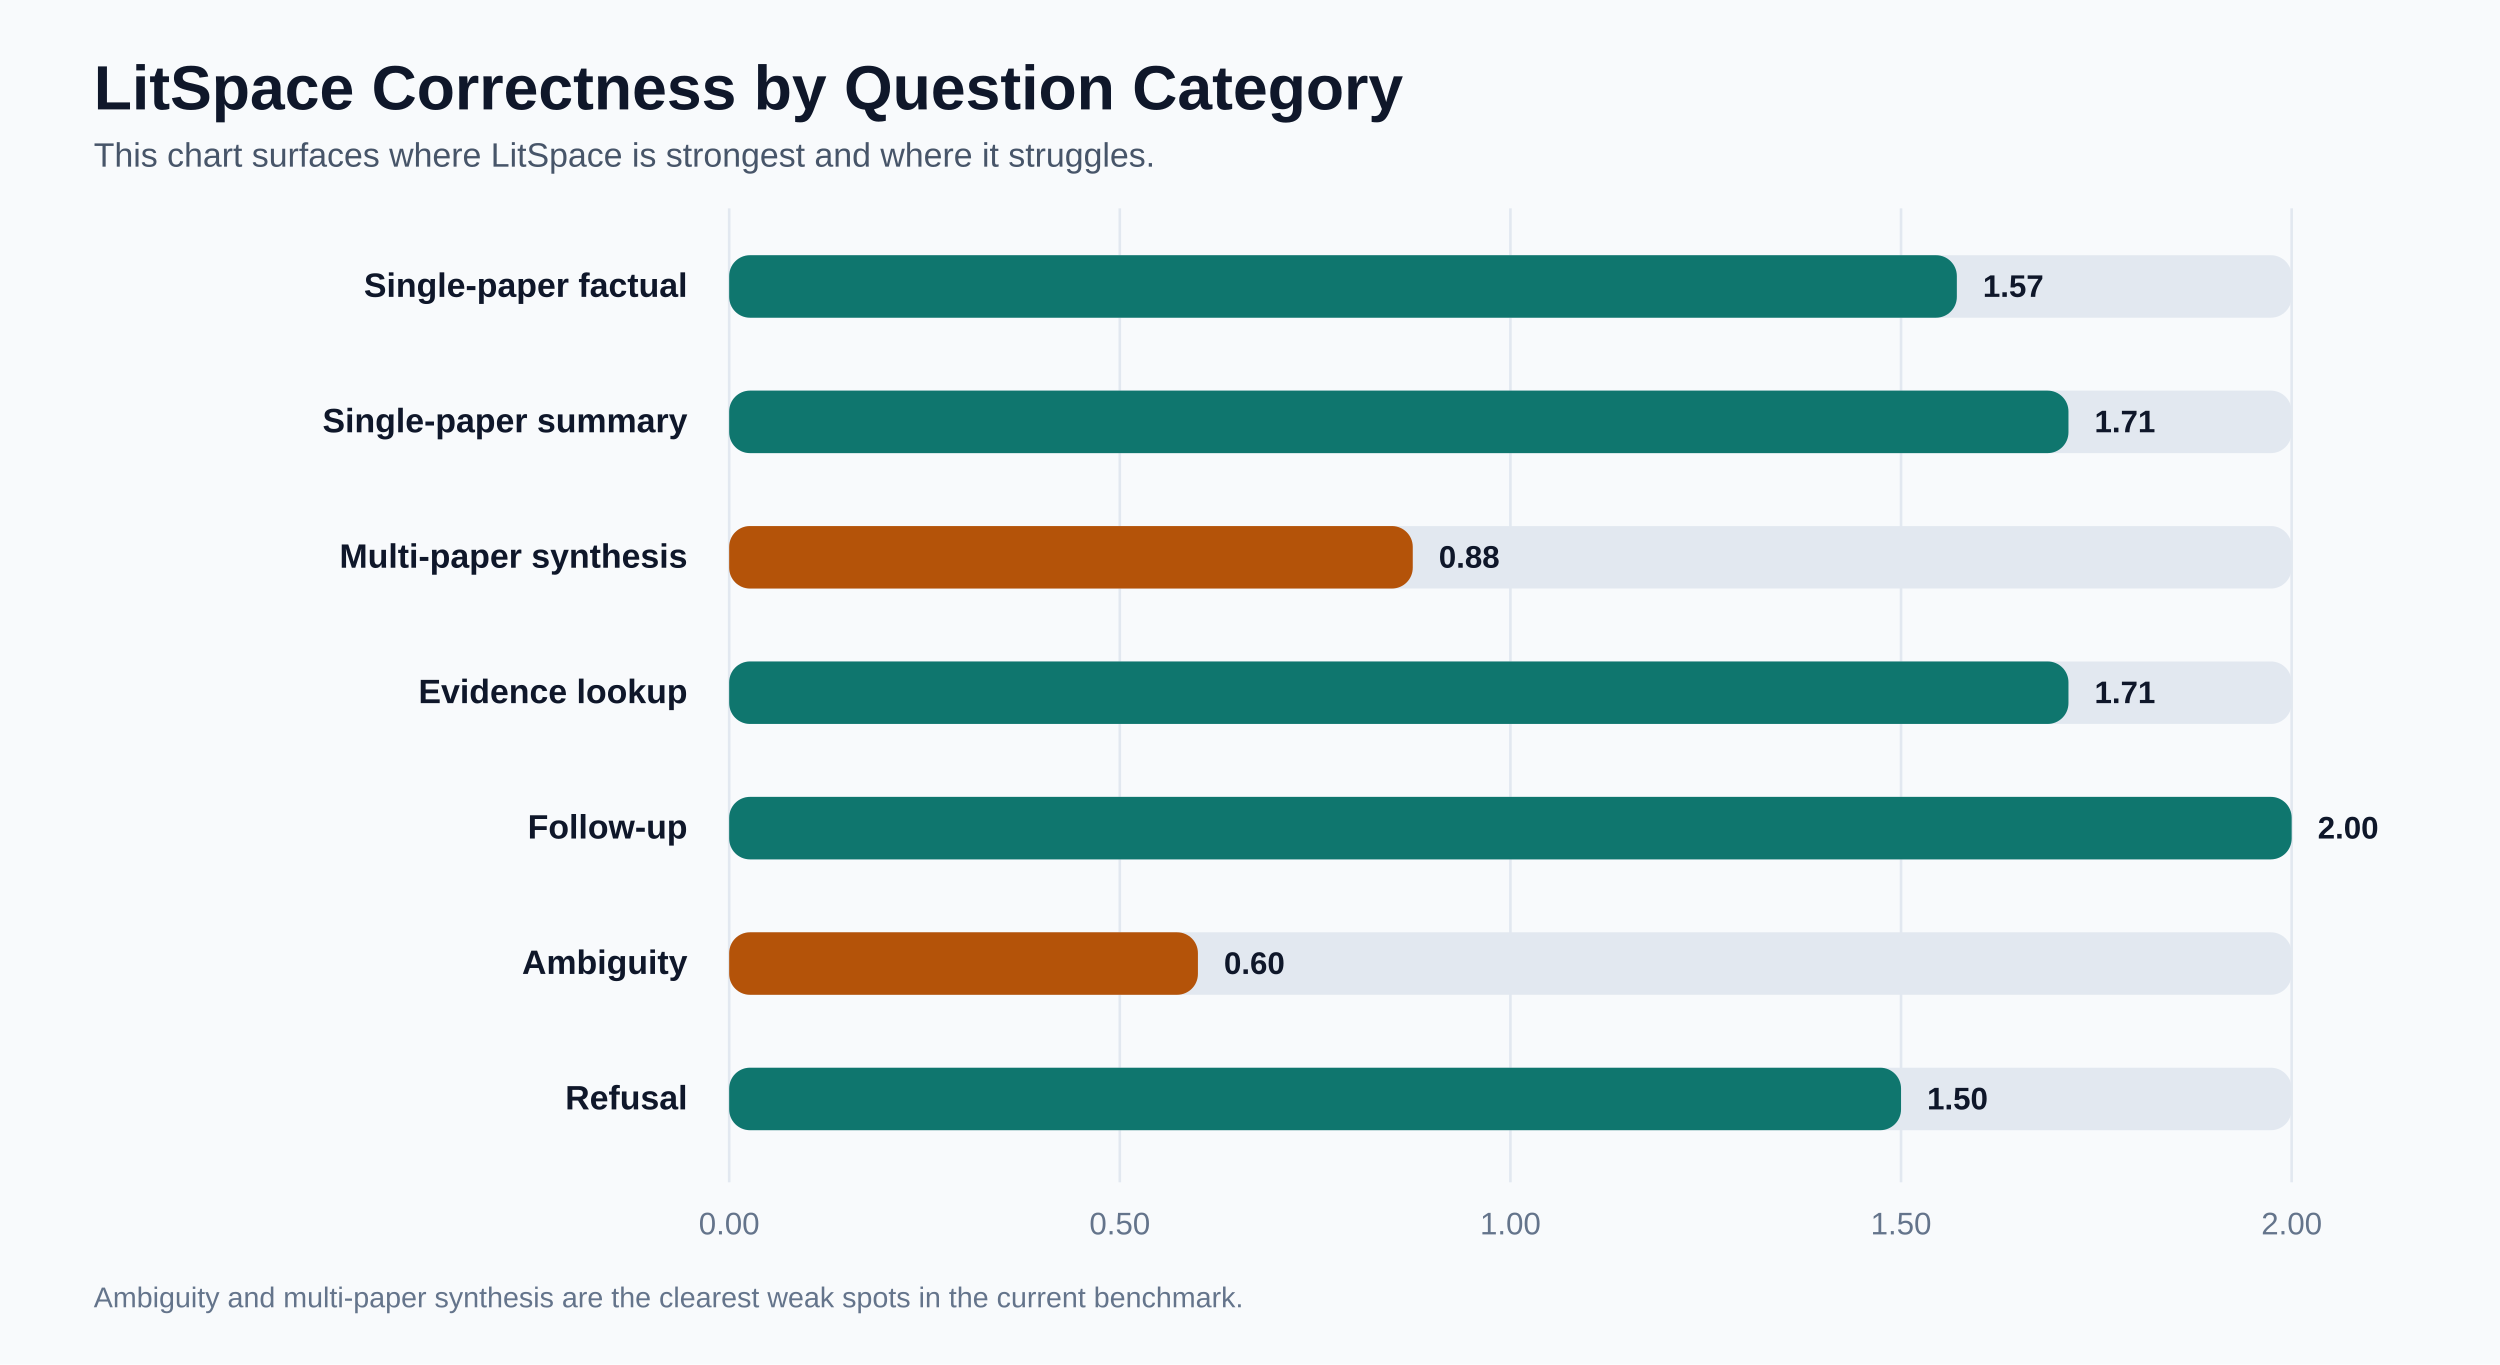
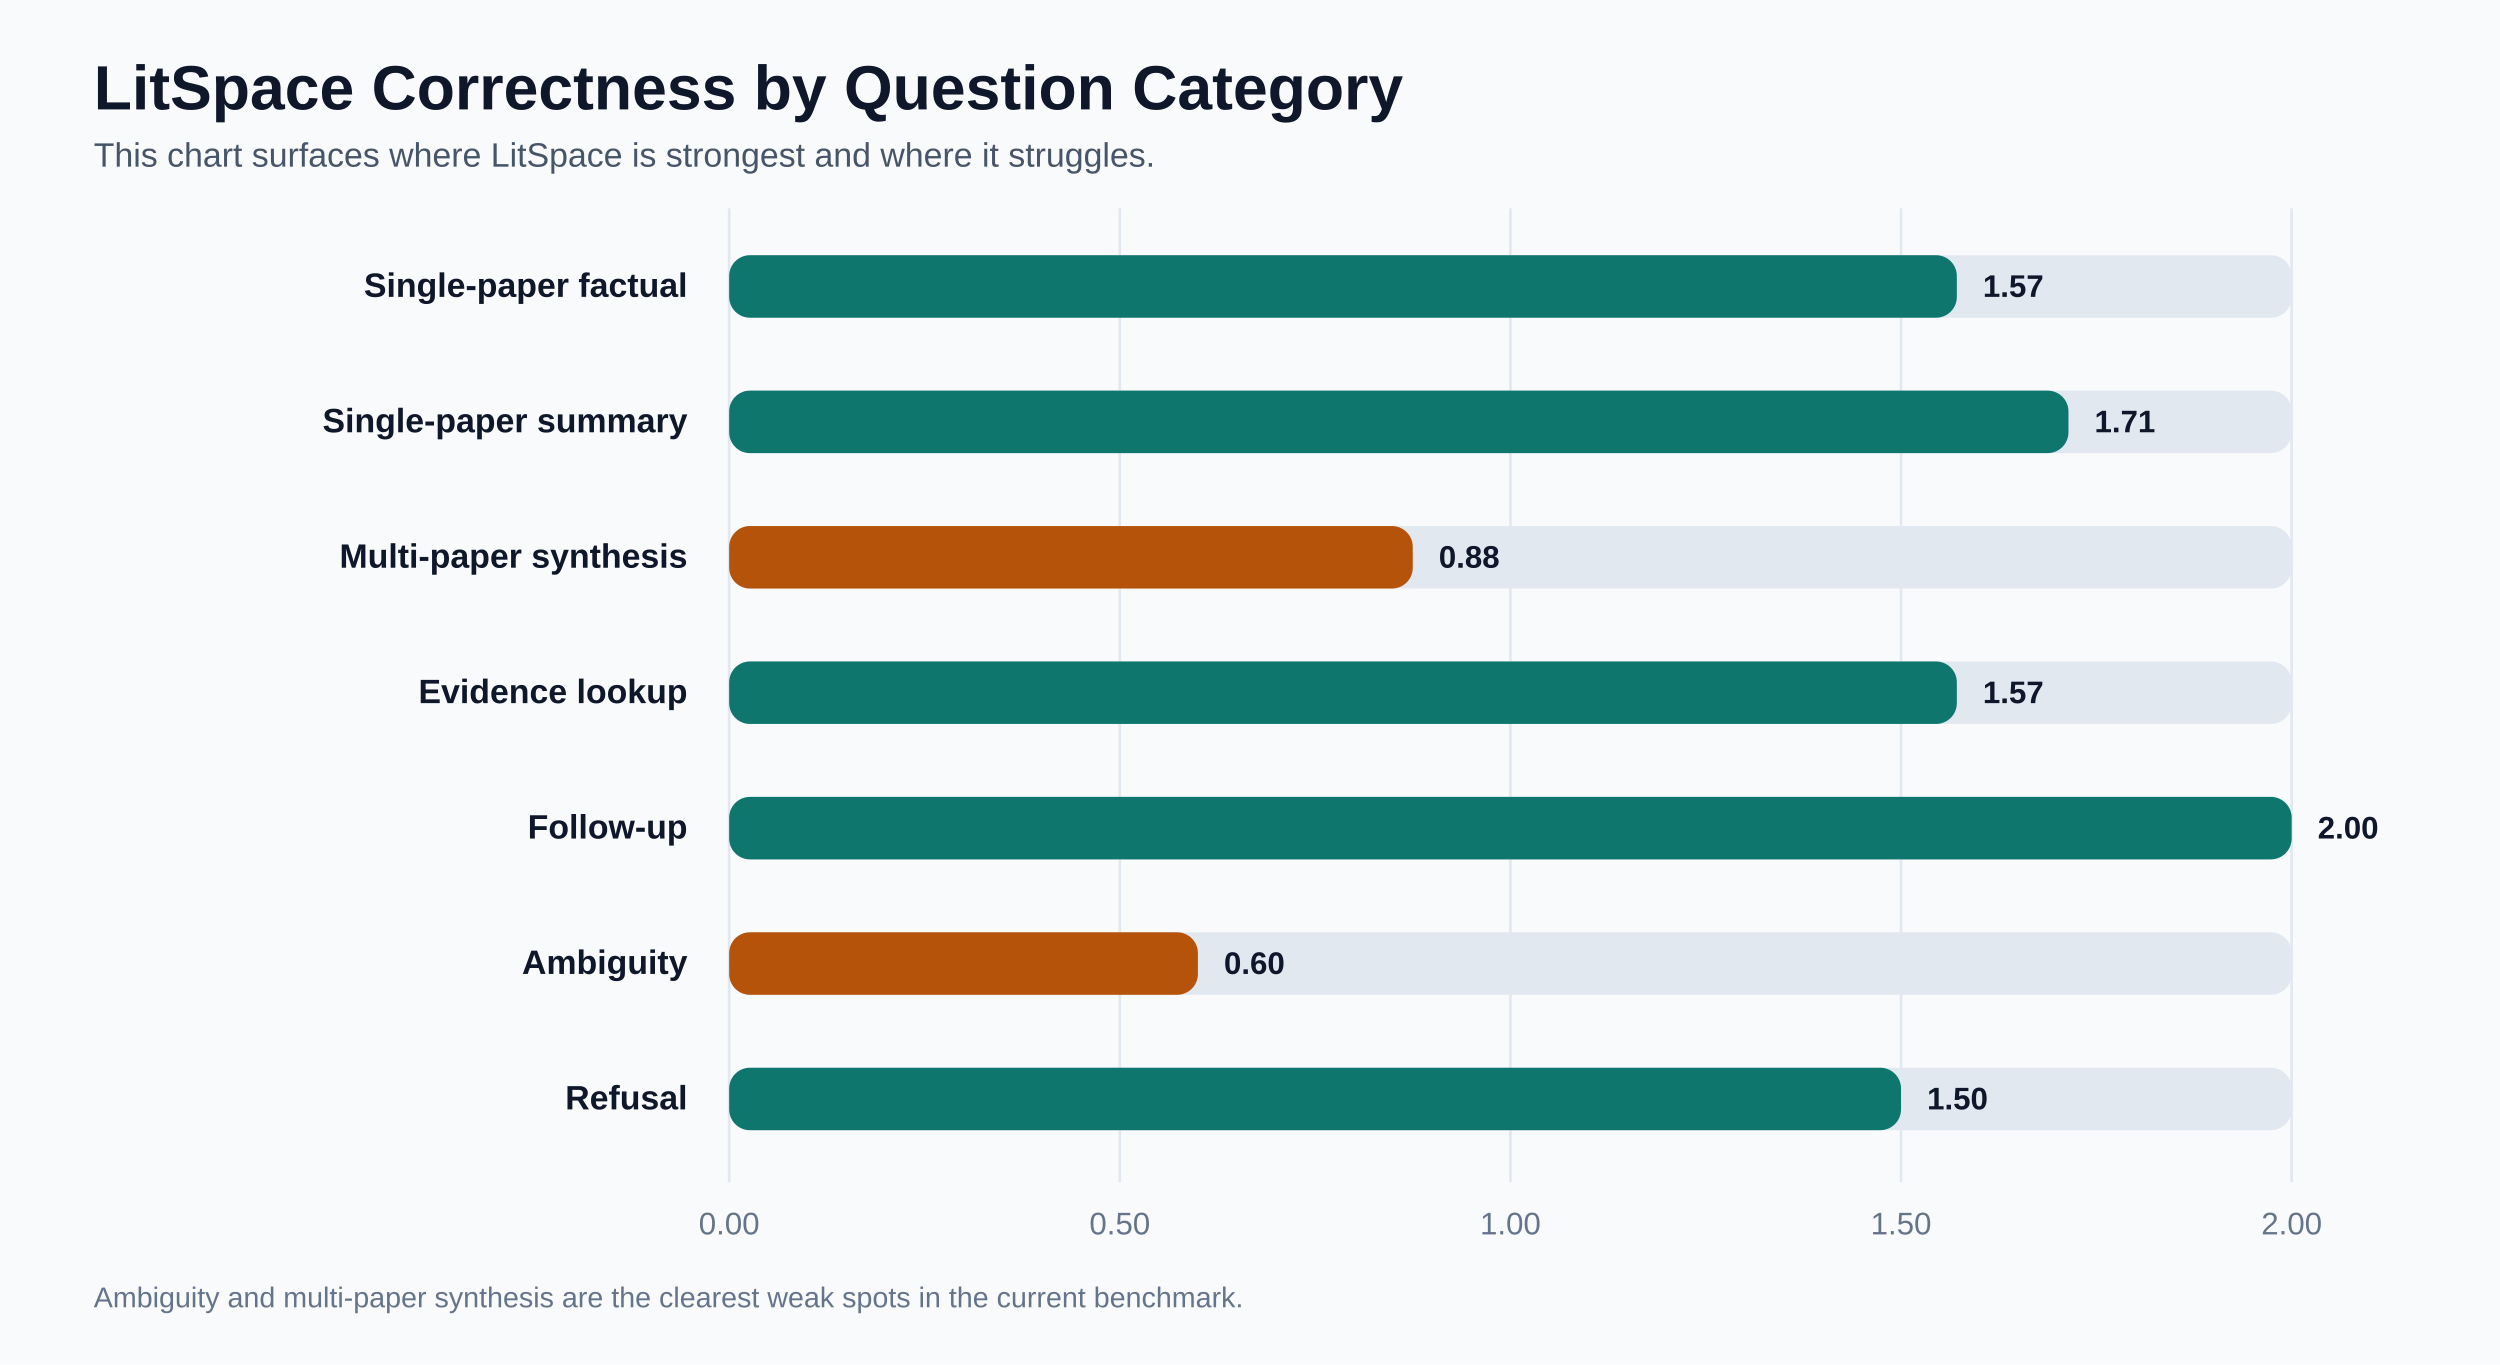
<svg xmlns="http://www.w3.org/2000/svg" width="960" height="524" viewBox="0 0 960 524" role="img">
  <style>.title{font:700 24px Arial,sans-serif;fill:#0f172a;}.subtitle{font:400 13px Arial,sans-serif;fill:#475569;}.label{font:600 13px Arial,sans-serif;fill:#0f172a;}.tick{font:400 12px Arial,sans-serif;fill:#64748b;}.value{font:700 12px Arial,sans-serif;fill:#0f172a;}.foot{font:400 11px Arial,sans-serif;fill:#64748b;}</style>
  <rect x="0" y="0" width="960" height="524" fill="#f8fafc" />
  <text x="36" y="42" class="title">LitSpace Correctness by Question Category</text>
  <text x="36" y="64" class="subtitle">This chart surfaces where LitSpace is strongest and where it struggles.</text>
  <line x1="280.00" y1="80" x2="280.00" y2="454" stroke="#e2e8f0" stroke-width="1" />
  <text x="280.00" y="474" class="tick" text-anchor="middle">0.00</text>
  <line x1="430.00" y1="80" x2="430.00" y2="454" stroke="#e2e8f0" stroke-width="1" />
  <text x="430.00" y="474" class="tick" text-anchor="middle">0.50</text>
  <line x1="580.00" y1="80" x2="580.00" y2="454" stroke="#e2e8f0" stroke-width="1" />
  <text x="580.00" y="474" class="tick" text-anchor="middle">1.00</text>
  <line x1="730.00" y1="80" x2="730.00" y2="454" stroke="#e2e8f0" stroke-width="1" />
  <text x="730.00" y="474" class="tick" text-anchor="middle">1.50</text>
  <line x1="880.00" y1="80" x2="880.00" y2="454" stroke="#e2e8f0" stroke-width="1" />
  <text x="880.00" y="474" class="tick" text-anchor="middle">2.00</text>
  <text x="264" y="114" class="label" text-anchor="end">Single-paper factual</text>
  <rect x="280" y="98" width="600" height="24" rx="8" fill="#e2e8f0" />
  <rect x="280" y="98" width="471.43" height="24" rx="8" fill="#0f766e" />
  <text x="761.43" y="114" class="value">1.57</text>
  <text x="264" y="166" class="label" text-anchor="end">Single-paper summary</text>
  <rect x="280" y="150" width="600" height="24" rx="8" fill="#e2e8f0" />
  <rect x="280" y="150" width="514.29" height="24" rx="8" fill="#0f766e" />
  <text x="804.29" y="166" class="value">1.71</text>
  <text x="264" y="218" class="label" text-anchor="end">Multi-paper synthesis</text>
  <rect x="280" y="202" width="600" height="24" rx="8" fill="#e2e8f0" />
  <rect x="280" y="202" width="262.50" height="24" rx="8" fill="#b45309" />
  <text x="552.50" y="218" class="value">0.88</text>
  <text x="264" y="270" class="label" text-anchor="end">Evidence lookup</text>
  <rect x="280" y="254" width="600" height="24" rx="8" fill="#e2e8f0" />
-   <rect x="280" y="254" width="514.29" height="24" rx="8" fill="#0f766e" />
-   <text x="804.29" y="270" class="value">1.71</text>
+   <rect x="280" y="254" width="471.43" height="24" rx="8" fill="#0f766e" />
+   <text x="761.43" y="270" class="value">1.57</text>
  <text x="264" y="322" class="label" text-anchor="end">Follow-up</text>
  <rect x="280" y="306" width="600" height="24" rx="8" fill="#e2e8f0" />
  <rect x="280" y="306" width="600.00" height="24" rx="8" fill="#0f766e" />
  <text x="890.00" y="322" class="value">2.00</text>
  <text x="264" y="374" class="label" text-anchor="end">Ambiguity</text>
  <rect x="280" y="358" width="600" height="24" rx="8" fill="#e2e8f0" />
  <rect x="280" y="358" width="180.00" height="24" rx="8" fill="#b45309" />
  <text x="470.00" y="374" class="value">0.60</text>
  <text x="264" y="426" class="label" text-anchor="end">Refusal</text>
  <rect x="280" y="410" width="600" height="24" rx="8" fill="#e2e8f0" />
  <rect x="280" y="410" width="450.00" height="24" rx="8" fill="#0f766e" />
  <text x="740.00" y="426" class="value">1.50</text>
  <text x="36" y="502" class="foot">Ambiguity and multi-paper synthesis are the clearest weak spots in the current benchmark.</text>
</svg>
